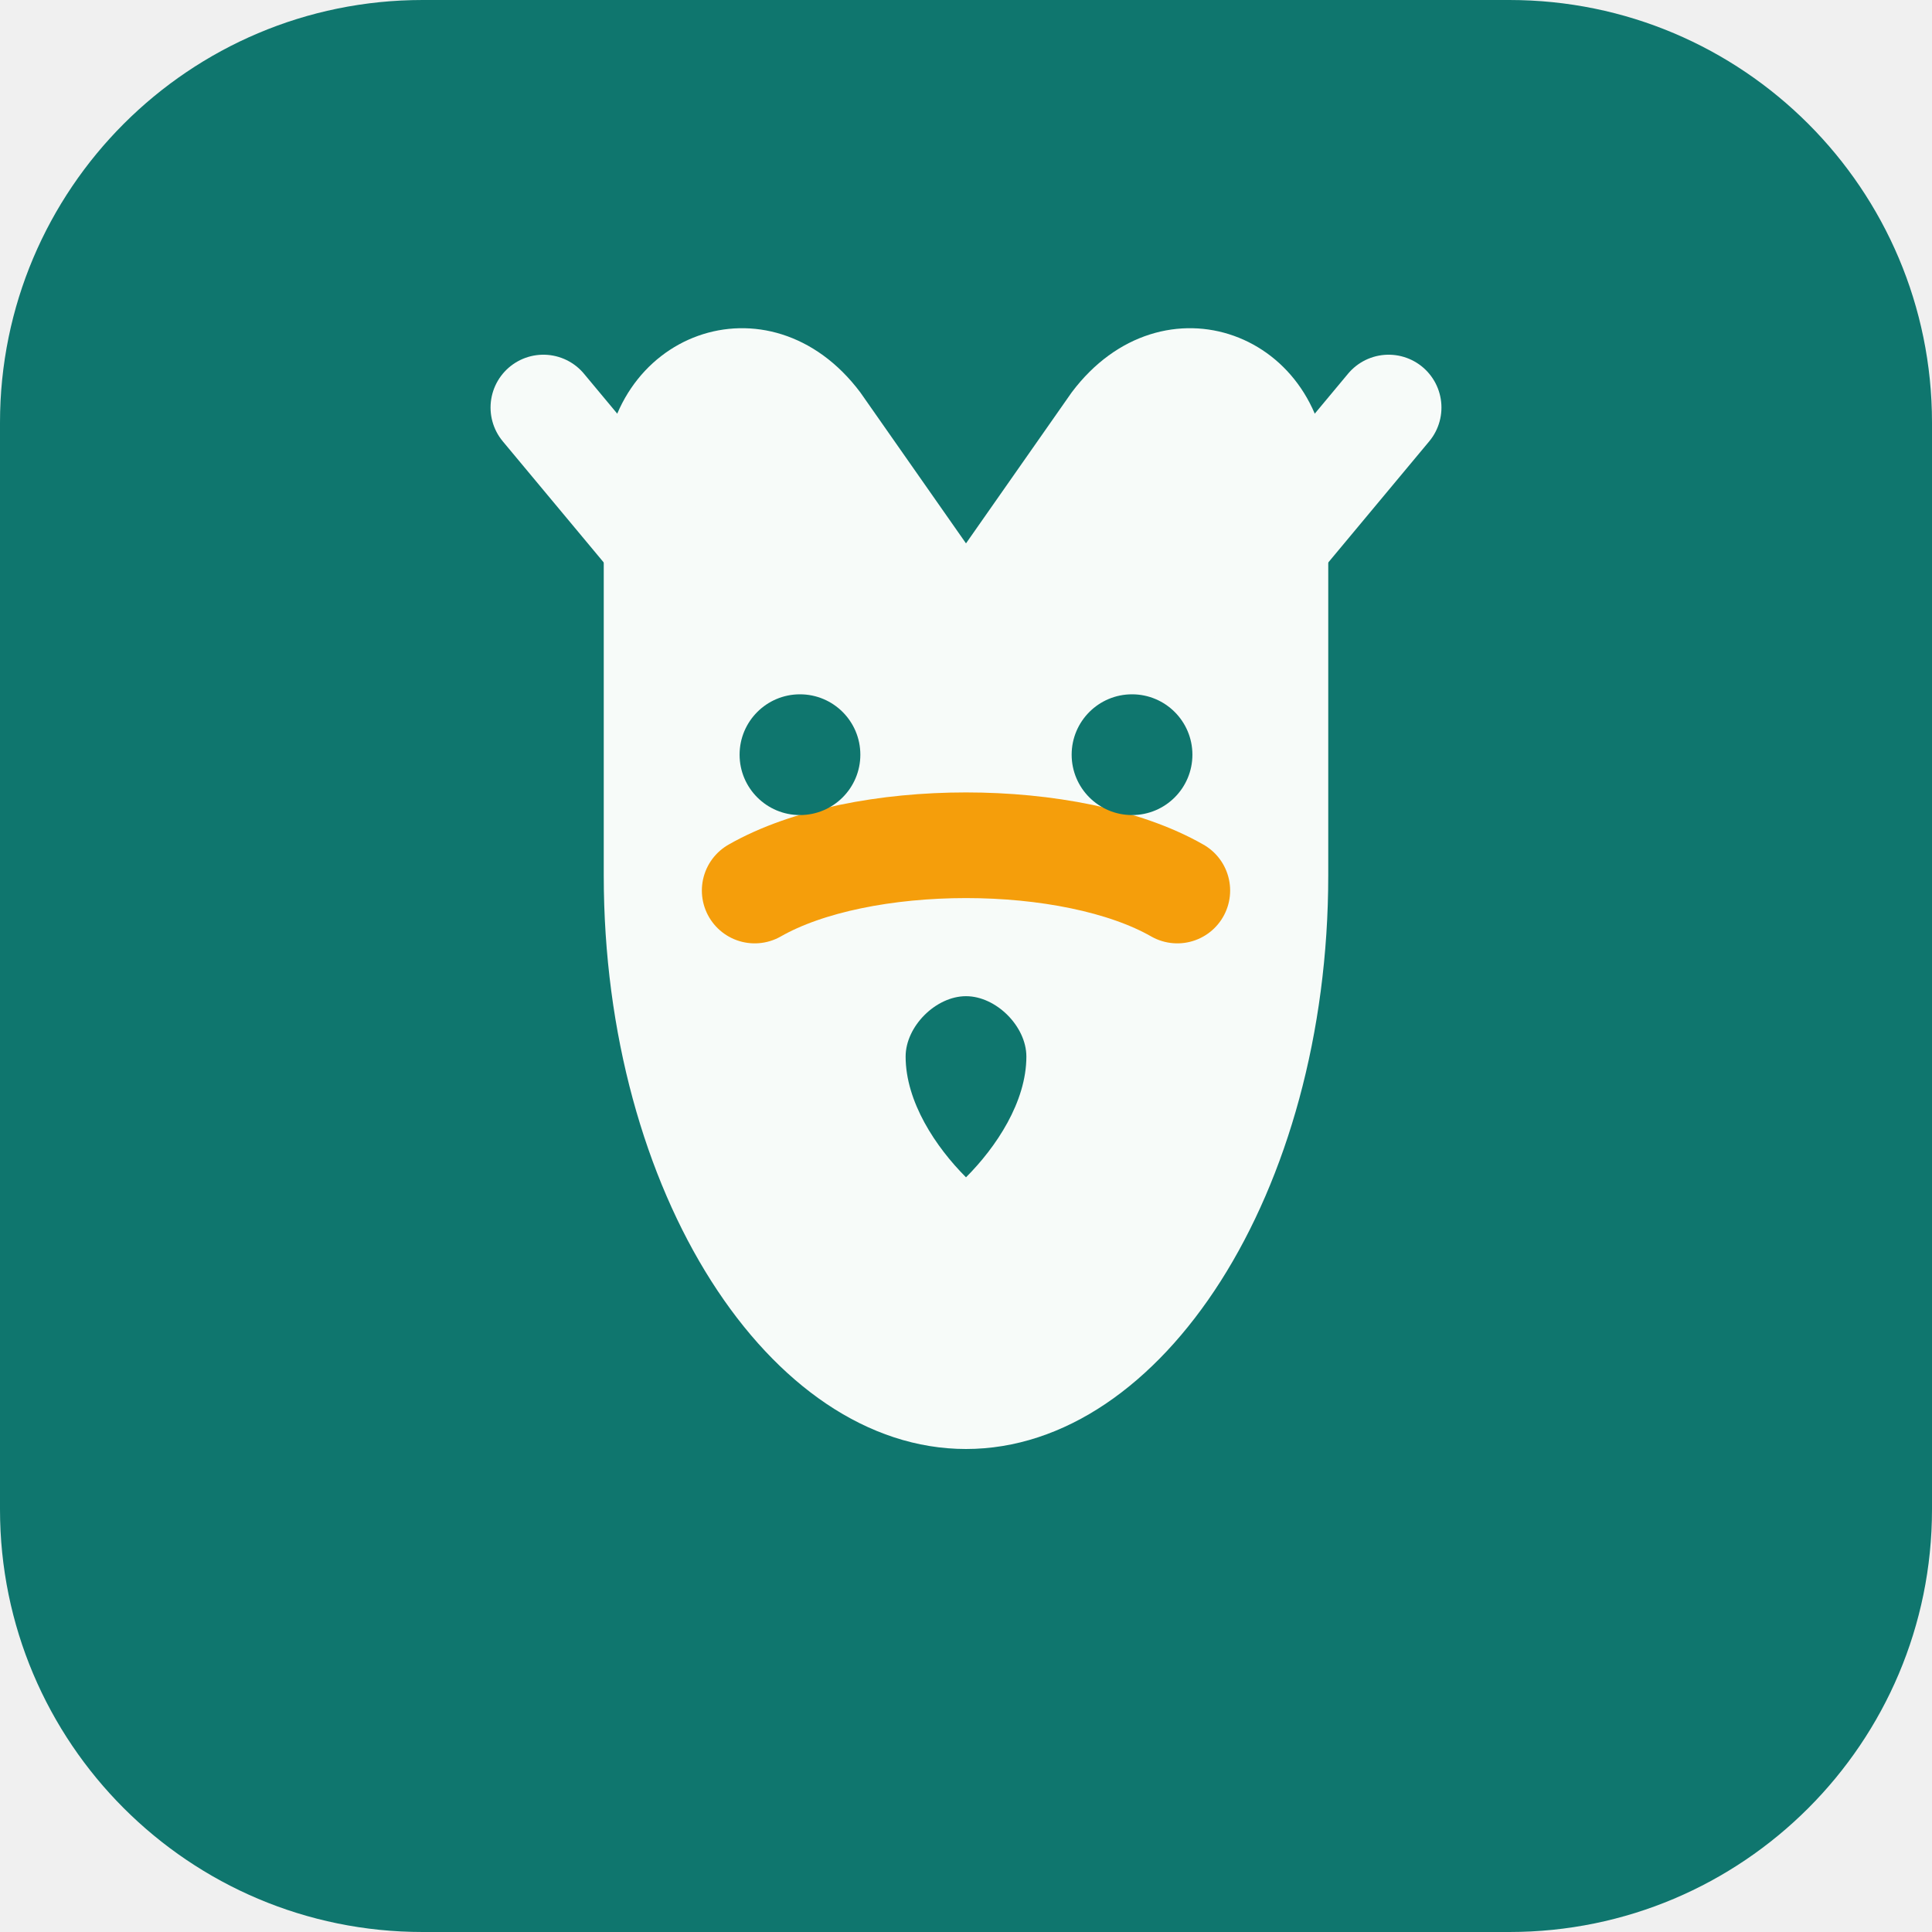
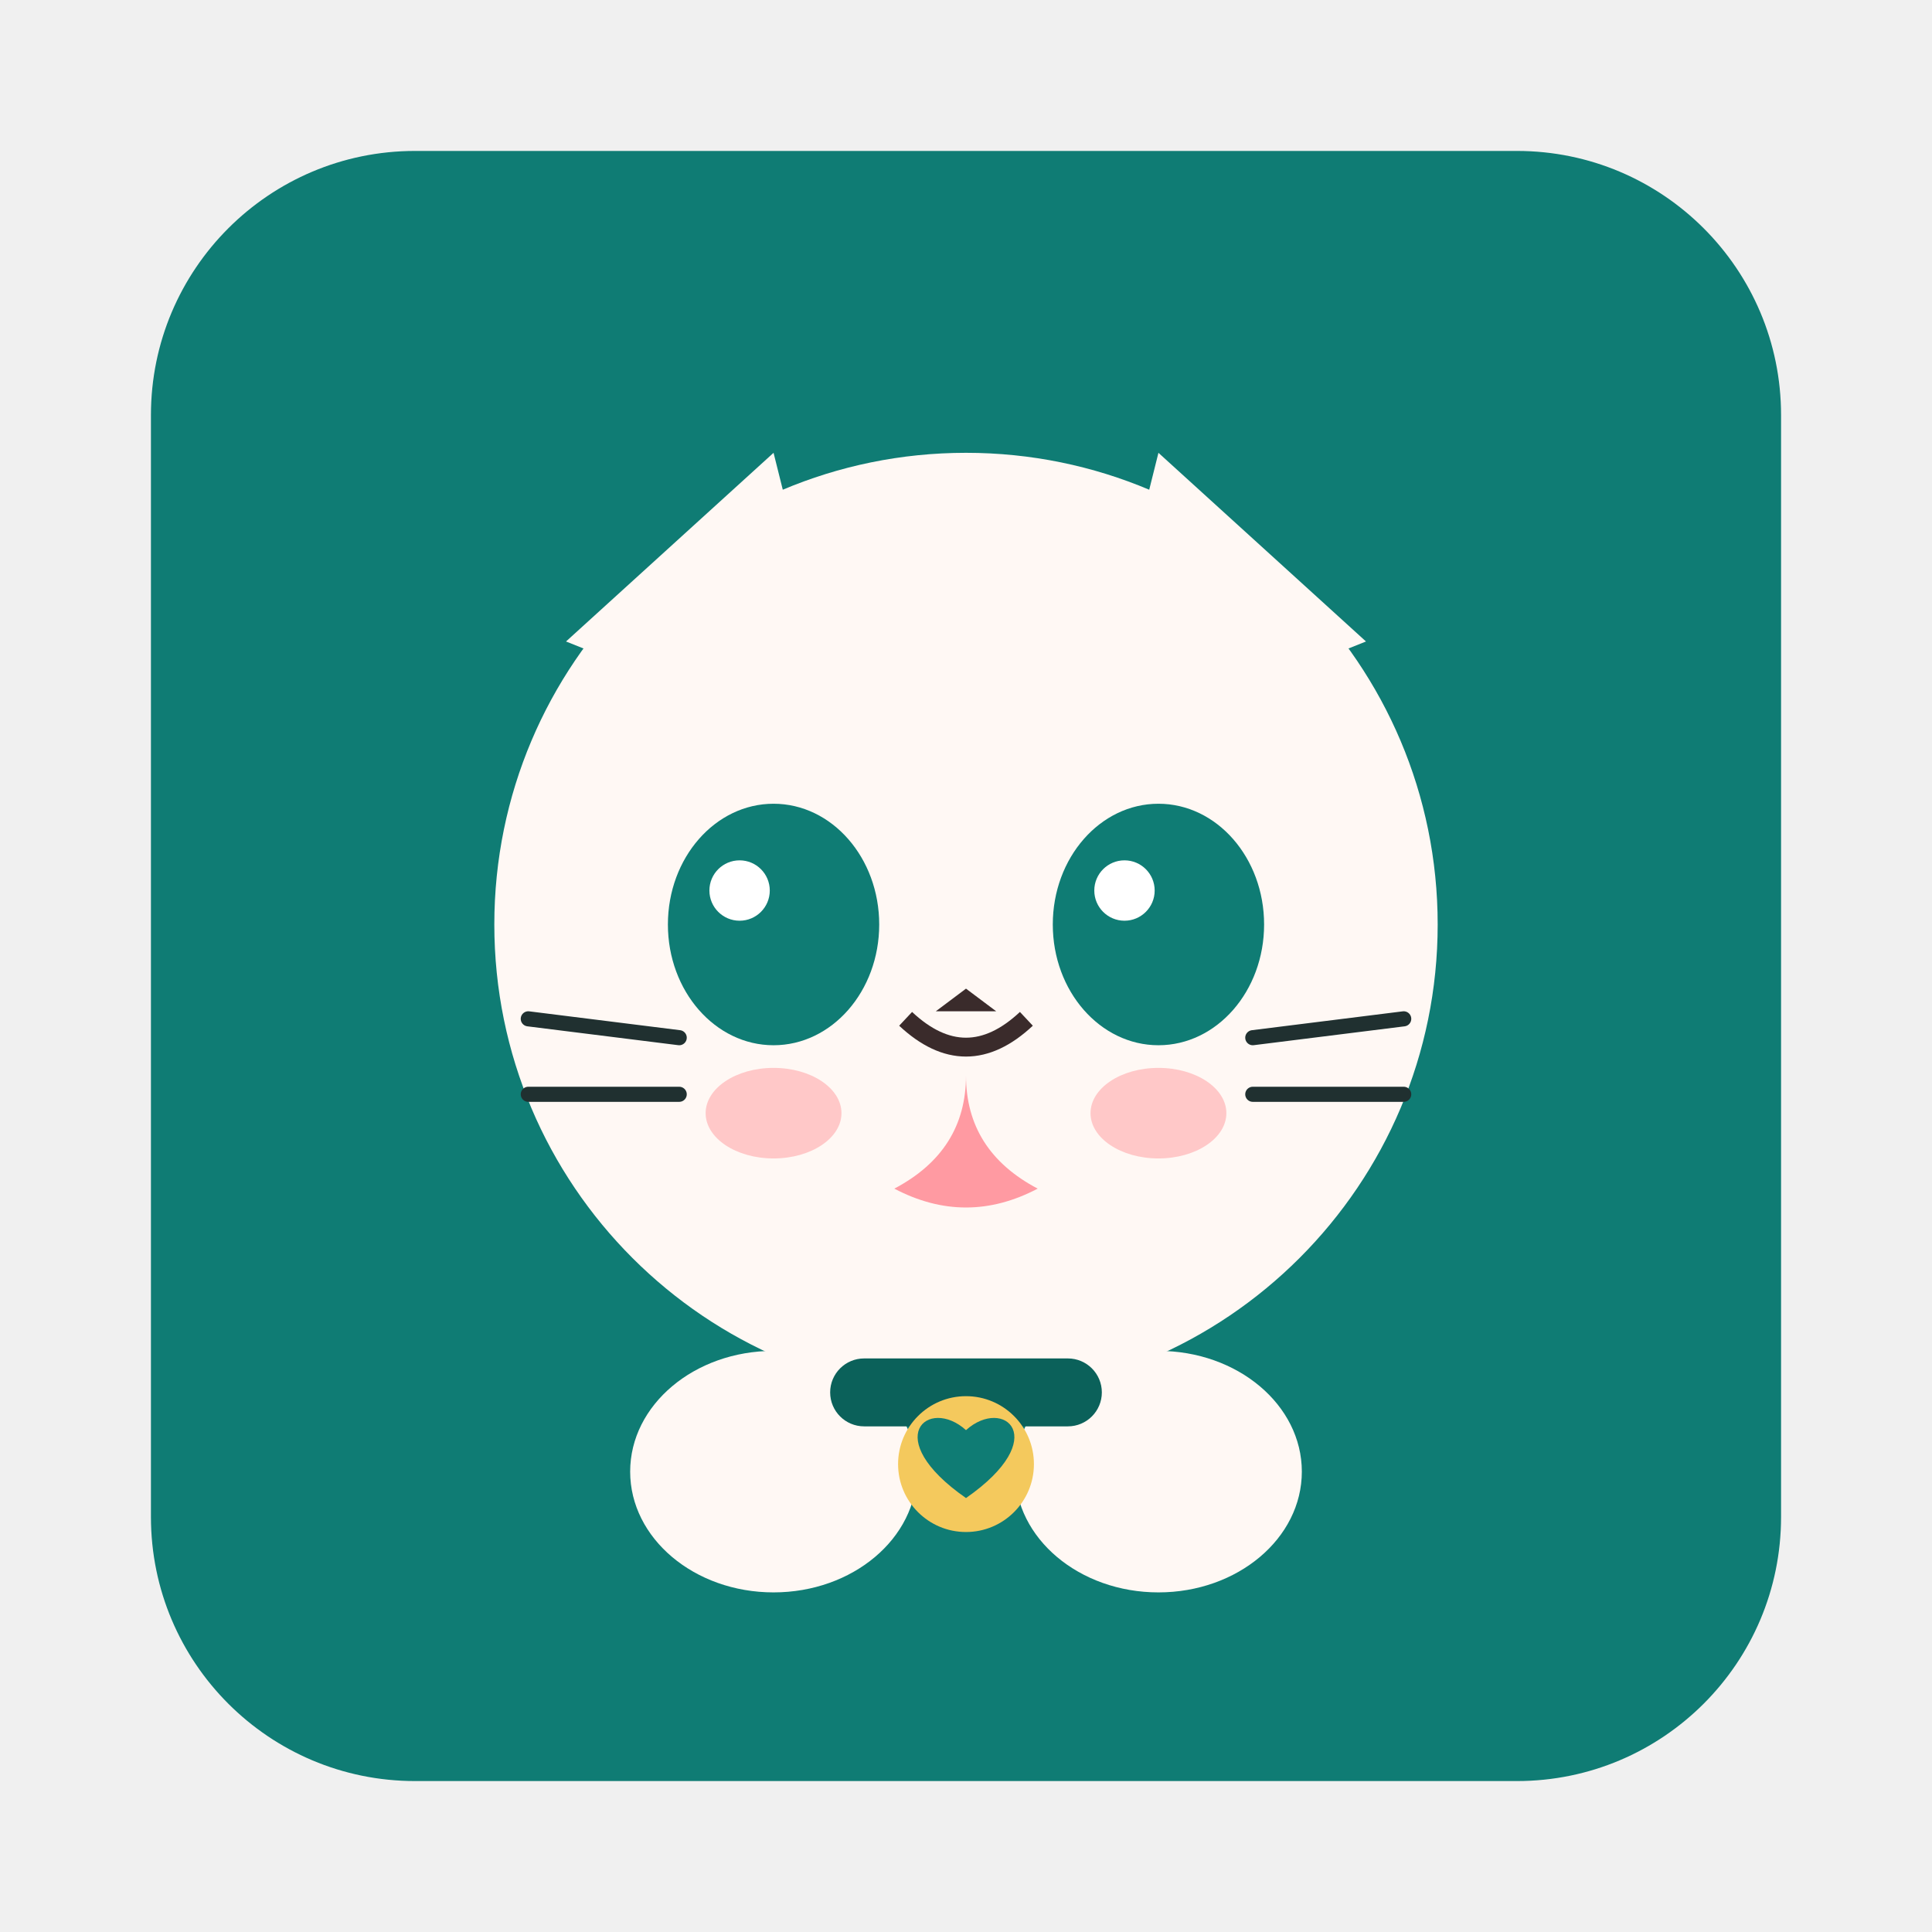
- <svg xmlns="http://www.w3.org/2000/svg" width="128" height="128" viewBox="0 0 128 128" fill="none">
-   <rect width="128" height="128" rx="28" fill="#0F766E" />
-   <path d="M40 32C40 22 51 18 57 26L64 36L71 26C77 18 88 22 88 32V58C88 79 77 96 64 96C51 96 40 79 40 58V32Z" fill="#F7FBF9" />
-   <path d="M50 59C57 55 71 55 78 59" stroke="#F59E0B" stroke-width="7" stroke-linecap="round" />
-   <path d="M46 39L36 27" stroke="#F7FBF9" stroke-width="7" stroke-linecap="round" />
-   <path d="M82 39L92 27" stroke="#F7FBF9" stroke-width="7" stroke-linecap="round" />
-   <circle cx="53" cy="50" r="4" fill="#0F766E" />
-   <circle cx="75" cy="50" r="4" fill="#0F766E" />
-   <path d="M64 66C62 66 60 68 60 70C60 73 62 76 64 78C66 76 68 73 68 70C68 68 66 66 64 66Z" fill="#0F766E" />
+ <svg xmlns="http://www.w3.org/2000/svg" width="512" height="512" viewBox="0 0 512 512">
+   <rect x="40" y="40" width="432" height="432" rx="70" fill="#0F7C74" />
+   <polygon points="150,170 205,120 225,200" fill="#FFF8F4" />
+   <polygon points="362,170 307,120 287,200" fill="#FFF8F4" />
+   <polygon points="168,170 205,136 218,188" fill="#FFD6D6" />
+   <polygon points="344,170 307,136 294,188" fill="#FFD6D6" />
+   <circle cx="256" cy="245" r="125" fill="#FFF8F4" />
+   <ellipse cx="205" cy="245" rx="28" ry="32" fill="#0F7C74" />
+   <ellipse cx="307" cy="245" rx="28" ry="32" fill="#0F7C74" />
+   <circle cx="196" cy="236" r="8" fill="white" />
+   <circle cx="298" cy="236" r="8" fill="white" />
+   <ellipse cx="205" cy="295" rx="18" ry="12" fill="#FFC8C8" />
+   <ellipse cx="307" cy="295" rx="18" ry="12" fill="#FFC8C8" />
+   <path d="M240 270 Q256 285 272 270" stroke="#3A2B2B" stroke-width="5" fill="none" />
+   <path d="M256 285 Q256 305 275 315 Q256 325 237 315 Q256 305 256 285Z" fill="#FF9AA2" />
+   <path d="M248 268 L256 262 L264 268 Z" fill="#3A2B2B" />
+   <line x1="140" y1="270" x2="180" y2="275" stroke="#203030" stroke-width="4" stroke-linecap="round" />
+   <line x1="140" y1="290" x2="180" y2="290" stroke="#203030" stroke-width="4" stroke-linecap="round" />
+   <line x1="332" y1="275" x2="372" y2="270" stroke="#203030" stroke-width="4" stroke-linecap="round" />
+   <line x1="332" y1="290" x2="372" y2="290" stroke="#203030" stroke-width="4" stroke-linecap="round" />
+   <ellipse cx="205" cy="390" rx="38" ry="32" fill="#FFF8F4" />
+   <ellipse cx="307" cy="390" rx="38" ry="32" fill="#FFF8F4" />
+   <rect x="220" y="360" width="72" height="18" rx="9" fill="#0B615A" />
+   <circle cx="256" cy="388" r="18" fill="#F4C95D" />
+   <path d="M256 379 C266 370, 279 381, 256 397 C233 381, 246 370, 256 379 Z" fill="#0F7C74" />
</svg>
